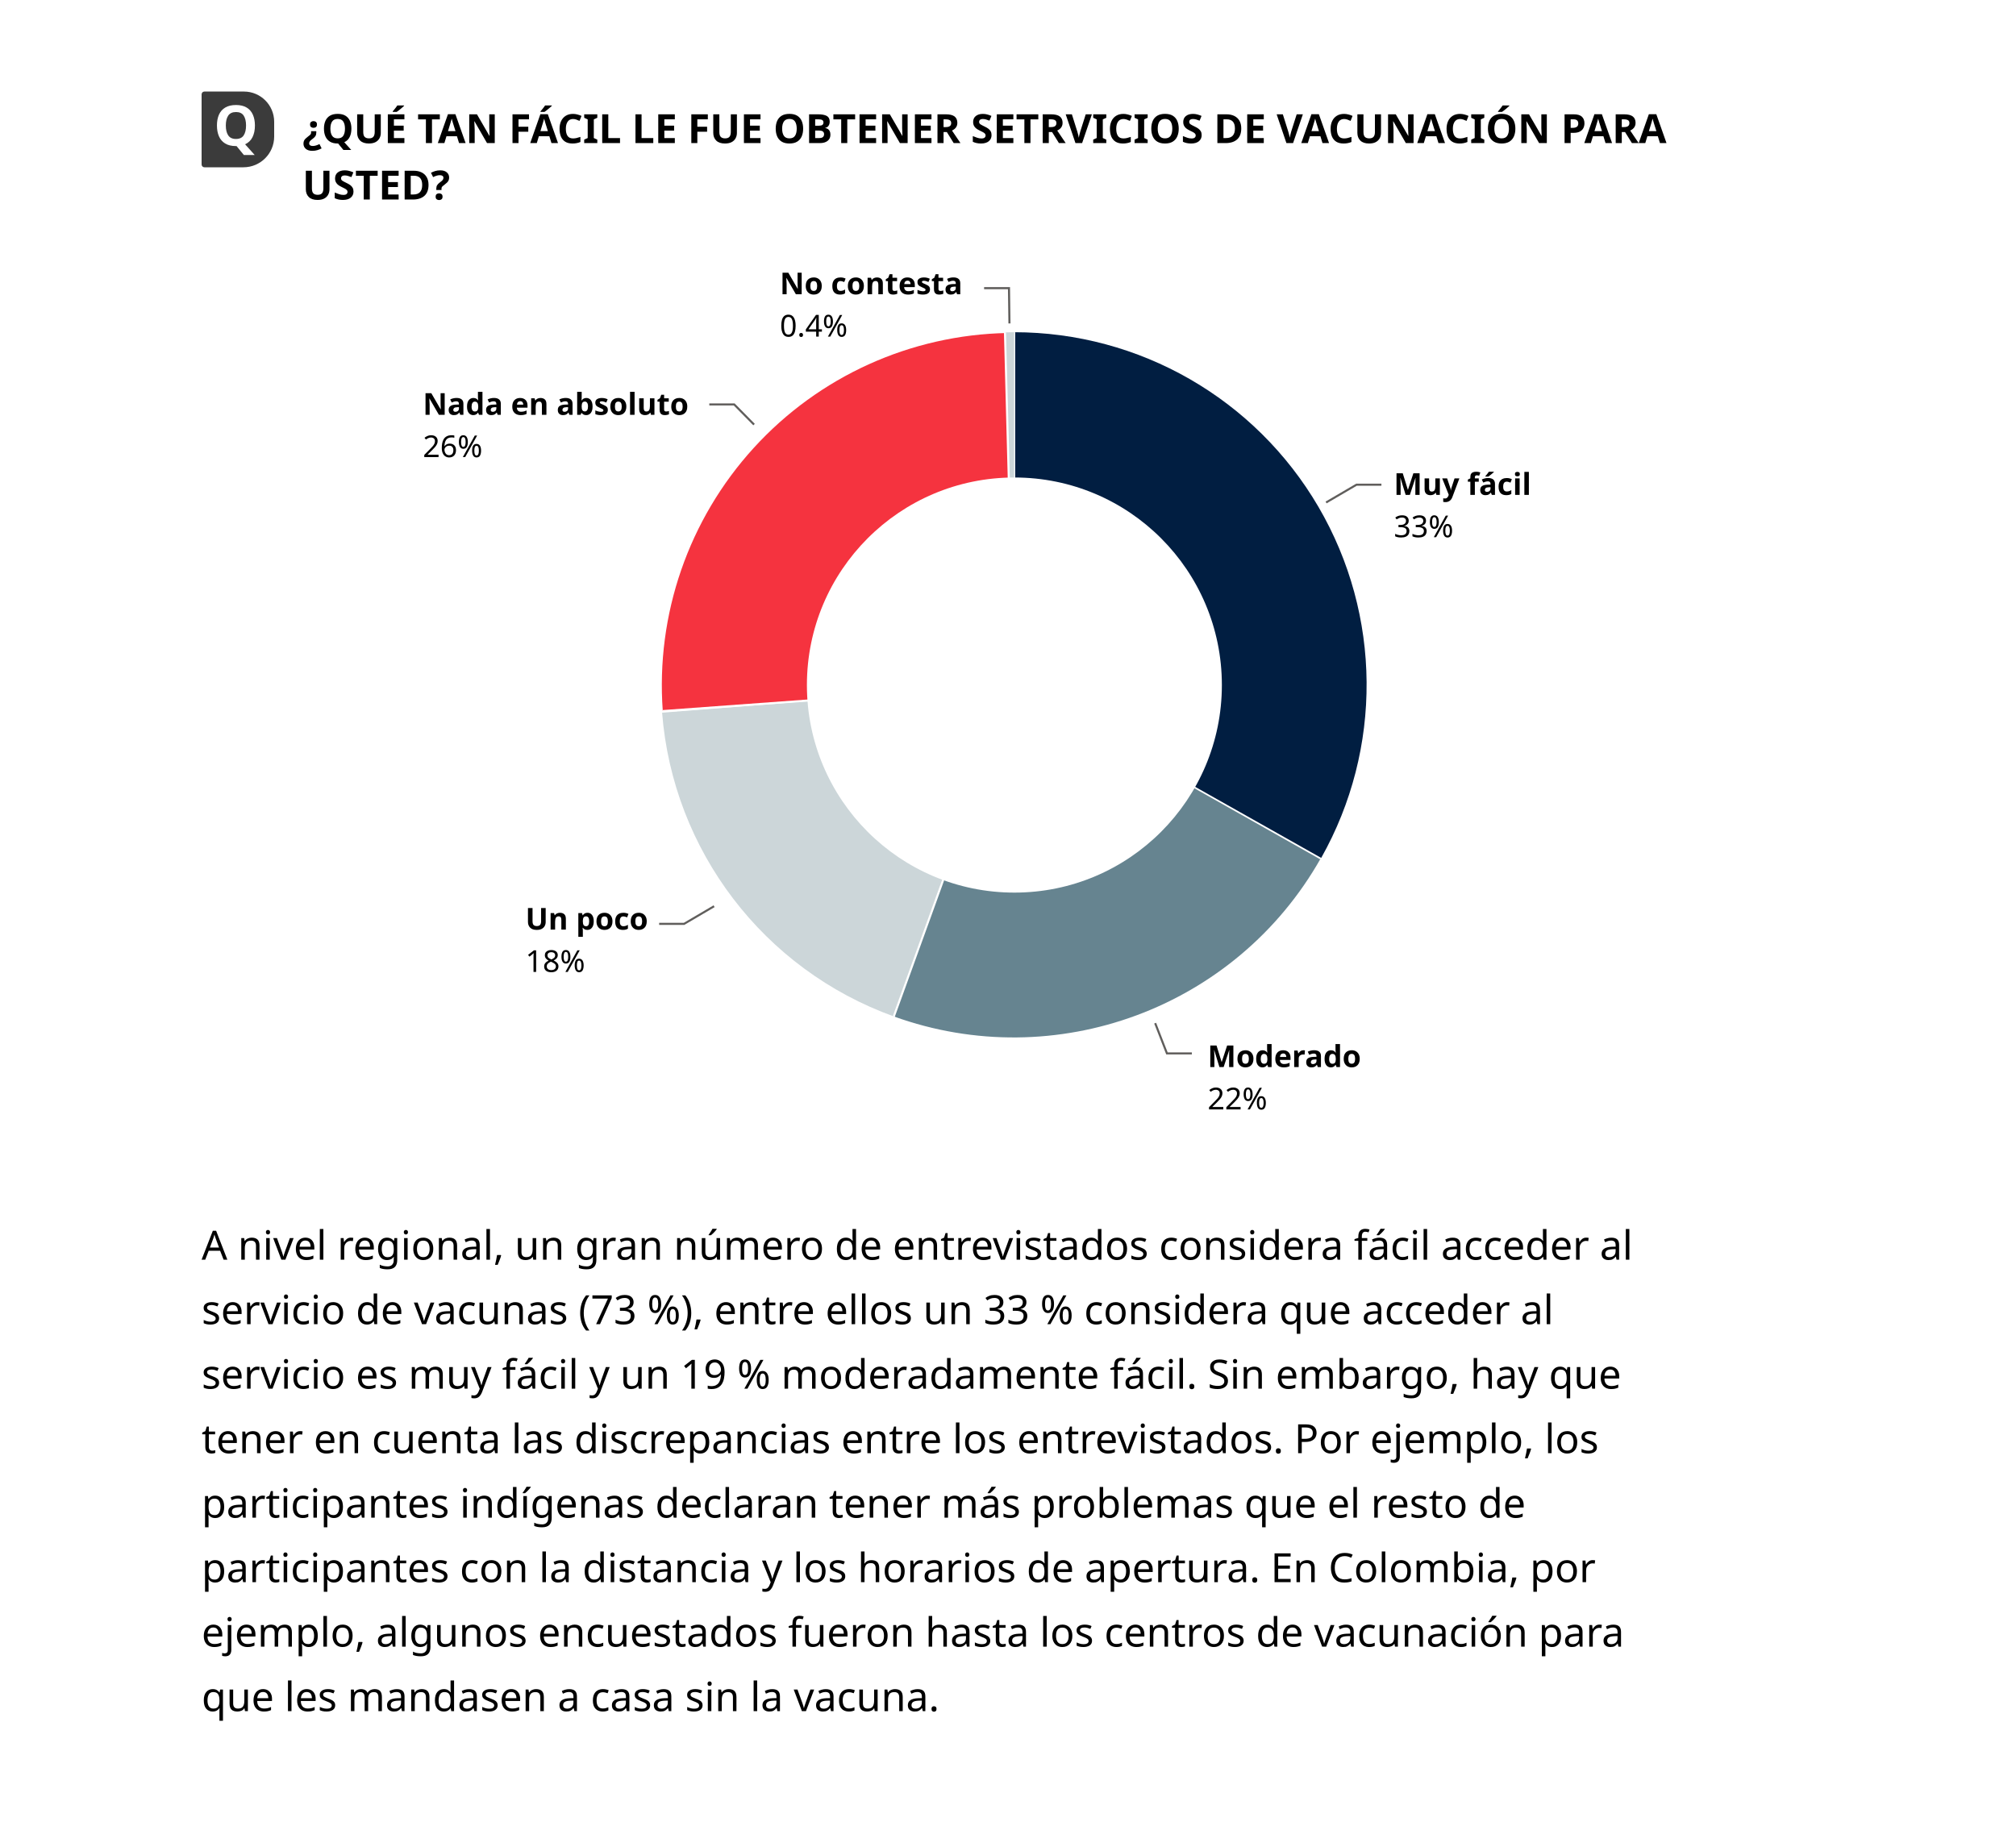
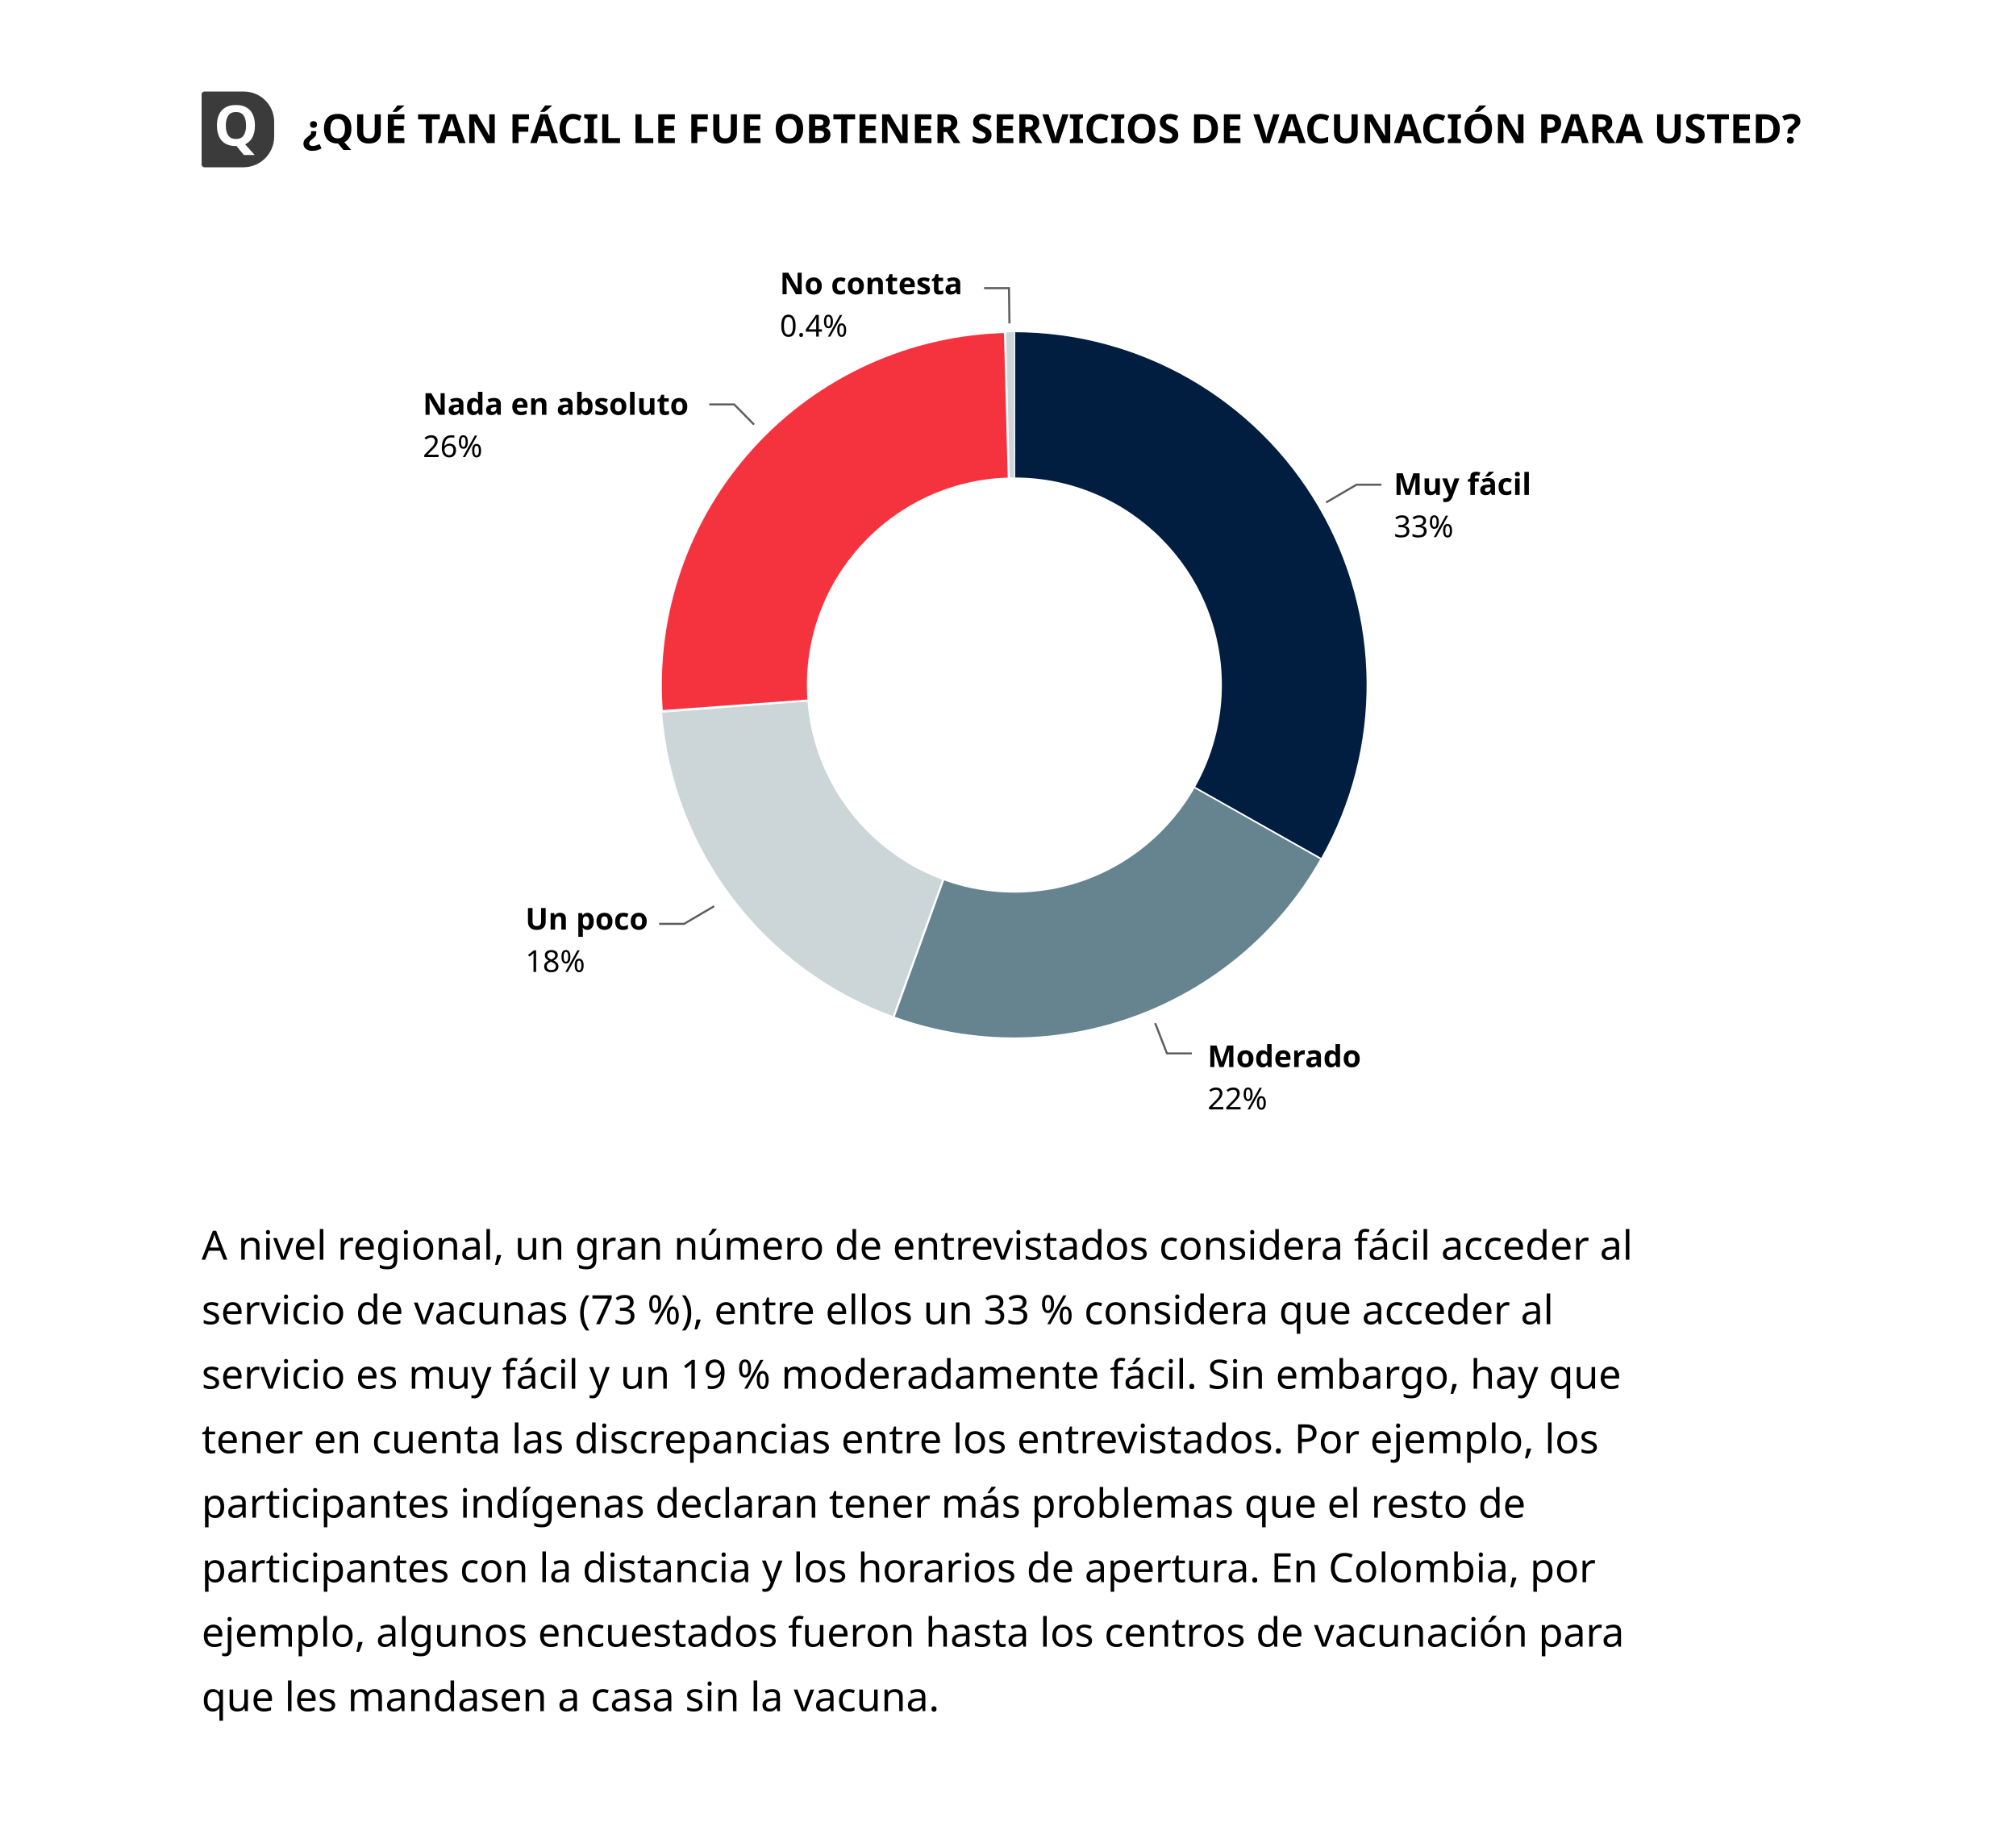
<svg xmlns="http://www.w3.org/2000/svg" width="1000px" height="906px" viewBox="0 0 1000 906" version="1.1">
  <g id="svg18" stroke="none" stroke-width="1" fill="none" fill-rule="evenodd">
    <rect fill="#FFFFFF" x="0" y="0" width="1000" height="906" />
    <path d="M540.715,532.906 C468.745,487.084 440.331,395.981 473.481,317.334 L634.568,385.315 L540.715,532.906 Z" id="Path" stroke="#FFFFFF" stroke-width="1.03" fill="#668490" fill-rule="nonzero" stroke-dasharray="0,420.49,174.968" transform="translate(547.1439, 425.1196) rotate(-93) translate(-547.1439, -425.1196) " />
    <path d="M339.172,444.364 C365.849,381.074 427.074,339.262 495.698,337.47 L500.259,512.345 L339.172,444.364 Z" id="Path" stroke="#FFFFFF" stroke-width="1.03" fill="#CCD6D9" fill-rule="nonzero" stroke-dasharray="0,375.409,174.968" transform="translate(419.7155, 424.9077) rotate(-93) translate(-419.7155, -424.9077) " />
    <g id="Group-2" transform="translate(430.4056, 283.4087) rotate(146.4) translate(-430.4056, -283.4087) translate(307.3287, 195.9408)" fill="#F5333F" fill-rule="nonzero" stroke="#FFFFFF" stroke-dasharray="0,459.151,174.968" stroke-width="1.03">
      <path d="M246.154,85.898 C222.591,127.727 182.88,158.027 136.331,169.693 C89.782,181.359 40.486,173.368 0,147.591 L93.853,0 L246.154,85.898 Z" id="Path" />
    </g>
    <g id="question" transform="translate(100, 43.19697)">
      <text id="question-title" font-family="Poppins-Bold, Poppins" font-size="20" font-weight="bold" fill="#000000">
-         <tspan x="50" y="27.803">¿QUÉ TAN  FÁCIL LE FUE OBTENER SETRVICIOS DE VACUNACIÓN PARA </tspan>
-         <tspan x="50" y="55.803">USTED?</tspan>
+         <tspan x="50" y="27.803">¿QUÉ TAN  FÁCIL LE FUE OBTENER SERVICIOS DE VACUNACIÓN PARA USTED?</tspan>
      </text>
      <g id="question-icon">
        <path d="M1.386,2.227 L21,2.227 C29.284,2.227 36,8.943 36,17.227 L36,24.557 C36,32.977 29.174,39.803 20.754,39.803 L1.386,39.803 C0.621,39.803 3.15787237e-16,39.182 0,38.417 L0,3.613 C-9.37426324e-17,2.848 0.621,2.227 1.386,2.227 Z" id="Rectangle" fill="#3B3B3B" />
        <text id="Q" font-family="Poppins-Bold, Poppins" font-size="27.72" font-weight="bold" fill="#FFFFFF">
          <tspan x="6" y="29">Q</tspan>
        </text>
      </g>
    </g>
    <text id="61%" font-family="Poppins-Bold, Poppins" font-size="59" font-weight="bold" fill="#000000">
      <tspan x="454" y="419">61%</tspan>
    </text>
    <text id="A-nivel-regional,-un" font-family="Poppins-Regular, Poppins" font-size="20" font-weight="normal" line-spacing="32" fill="#000000">
      <tspan x="100" y="625">A nivel regional, un gran número de entrevistados considera fácil acceder al </tspan>
      <tspan x="100" y="657">servicio de vacunas (73 %), entre ellos un 33 % considera que acceder al </tspan>
      <tspan x="100" y="689">servicio es muy fácil y un 19 % moderadamente fácil. Sin embargo, hay que </tspan>
      <tspan x="100" y="721">tener en cuenta las discrepancias entre los entrevistados.  Por ejemplo, los </tspan>
      <tspan x="100" y="753">participantes indígenas declaran tener más problemas que el resto de </tspan>
      <tspan x="100" y="785">participantes con la distancia y los horarios de apertura. En Colombia, por </tspan>
      <tspan x="100" y="817">ejemplo, algunos encuestados fueron hasta los centros de vacunación para </tspan>
      <tspan x="100" y="849">que les mandasen a casa sin la vacuna. </tspan>
    </text>
    <g id="Group" transform="translate(209.7325, 130)">
      <g transform="translate(190.5176, 34.83112)">
        <g id="pies" transform="translate(98.24536, 0)" fill-rule="nonzero" stroke="#FFFFFF" stroke-width="1.03">
          <path d="M4.561,0 C66.699,0 124.167,33.002 155.513,86.686 C186.86,140.371 187.373,206.669 156.862,260.833 L4.561,174.935 L4.561,0 Z" id="Path" fill="#011E41" stroke-dasharray="0,539.613,174.968" />
          <path d="M0,0.06 C1.52,0.02 3.04,0 4.561,0 L4.561,174.935 L0,0.06 Z" id="Path" fill="#CCD6D9" stroke-dasharray="0,179.533,174.968" />
        </g>
        <ellipse id="Oval" fill="#FFFFFF" cx="102.918" cy="175.067" rx="102.918" ry="102.981" />
      </g>
      <g id="labels" fill="#000000" fill-rule="nonzero">
        <g id="Group" transform="translate(117.2224, 12.98099)" fill-opacity="0" stroke="#605E5C" stroke-width="1.03">
          <polyline id="Path" points="330.828 106.33 345.923 97.505 358.273 97.505" />
          <polyline id="Path" points="246.043 364.677 251.889 379.69 264.239 379.69" />
          <polyline id="Path" points="27.261 306.653 12.35 315.414 0 315.414" />
          <polyline id="Path" points="47.083 67.683 37.228 57.683 24.878 57.683" />
          <polyline id="Path" points="173.764 17.492 173.536 0 161.186 0" />
        </g>
        <text id="Muy-fácil-33%" font-family="Poppins-Bold, Poppins" font-size="15" font-weight="bold">
          <tspan x="481.641" y="115.535">Muy fácil  </tspan>
          <tspan x="481.641" y="136.535" font-family="Poppins-Regular, Poppins" font-weight="normal">33%</tspan>
        </text>
        <text id="Nada-en-absoluto-26%" font-family="Poppins-Bold, Poppins" font-size="15" font-weight="bold">
          <tspan x="0" y="75.809">Nada en absoluto </tspan>
          <tspan x="0" y="96.809" font-family="Poppins-Regular, Poppins" font-weight="normal">26%</tspan>
        </text>
        <text id="Moderado-22%" font-family="Poppins-Bold, Poppins" font-size="15" font-weight="bold">
          <tspan x="389.267" y="399.444">Moderado</tspan>
          <tspan x="468.362" y="399.444" font-family="Poppins-Regular, Poppins" font-weight="normal"> </tspan>
          <tspan x="389.267" y="420.444" font-family="Poppins-Regular, Poppins" font-weight="normal">22%</tspan>
        </text>
        <text id="Un-poco-18%" font-family="Poppins-Bold, Poppins" font-size="15" font-weight="bold">
          <tspan x="50.875" y="331.234">Un poco </tspan>
          <tspan x="50.875" y="352.234" font-family="Poppins-Regular, Poppins" font-weight="normal">18%</tspan>
        </text>
        <text id="No-contesta-0.4%" font-family="Poppins-Bold, Poppins" font-size="15" font-weight="bold">
          <tspan x="177.079" y="16">No contesta</tspan>
          <tspan x="269.809" y="16" font-family="Poppins-Regular, Poppins" font-weight="normal"> </tspan>
          <tspan x="177.079" y="37" font-family="Poppins-Regular, Poppins" font-weight="normal">0.4%</tspan>
        </text>
      </g>
    </g>
  </g>
</svg>
